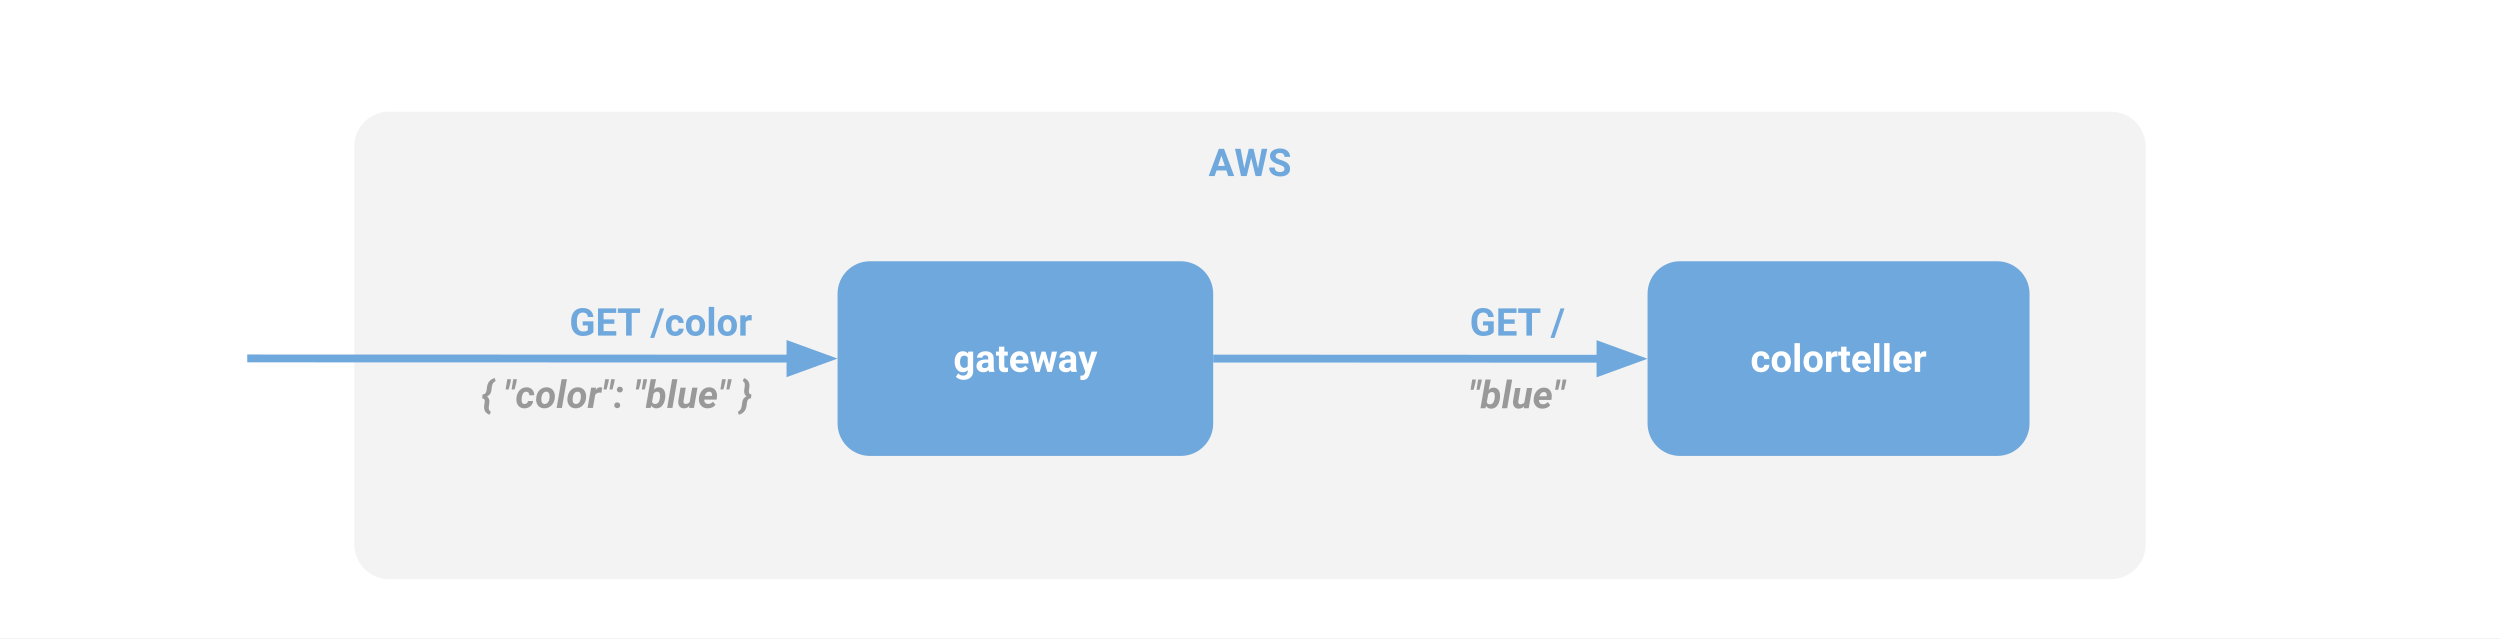
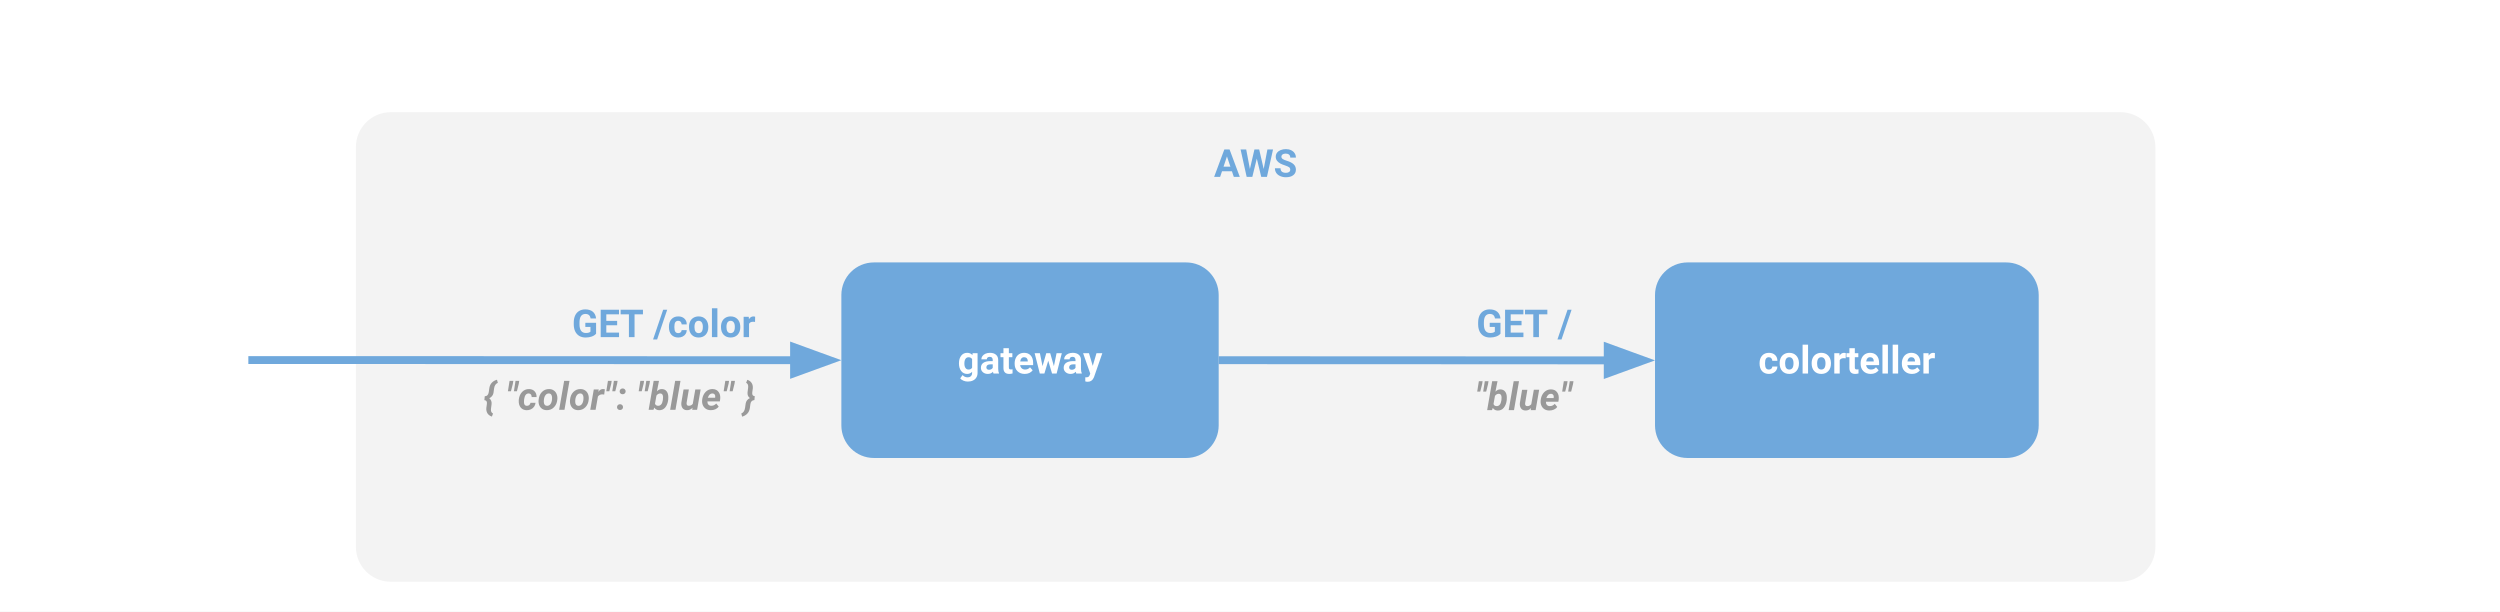
- <svg xmlns="http://www.w3.org/2000/svg" version="1.1" viewBox="0.0 0.0 955.667 243.958" fill="none" stroke="none" stroke-linecap="square" stroke-miterlimit="10">
+ <svg xmlns="http://www.w3.org/2000/svg" version="1.1" viewBox="0.0 0.0 951.367 232.774" fill="none" stroke="none" stroke-linecap="square" stroke-miterlimit="10">
  <clipPath id="p.0">
-     <path d="m0 0l955.667 0l0 243.958l-955.667 0l0 -243.958z" clip-rule="nonzero" />
+     <path d="m0 0l951.367 0l0 232.774l-951.367 0l0 -232.774z" clip-rule="nonzero" />
  </clipPath>
  <g clip-path="url(#p.0)">
-     <path fill="#ffffff" d="m0 0l955.667 0l0 243.958l-955.667 0z" fill-rule="evenodd" />
+     <path fill="#ffffff" d="m0 0l951.367 0l0 232.774l-951.367 0z" fill-rule="evenodd" />
    <path fill="#f3f3f3" d="m134.936 55.971l0 0c0 -7.609 6.168 -13.776 13.776 -13.776l658.242 0c3.654 0 7.158 1.451 9.741 4.035c2.584 2.584 4.035 6.088 4.035 9.741l0 152.132c0 7.609 -6.168 13.776 -13.776 13.776l-658.242 0c-7.609 0 -13.776 -6.168 -13.776 -13.776z" fill-rule="evenodd" />
    <path stroke="#ffffff" stroke-width="1.0" stroke-linejoin="round" stroke-linecap="butt" d="m134.936 55.971l0 0c0 -7.609 6.168 -13.776 13.776 -13.776l658.242 0c3.654 0 7.158 1.451 9.741 4.035c2.584 2.584 4.035 6.088 4.035 9.741l0 152.132c0 7.609 -6.168 13.776 -13.776 13.776l-658.242 0c-7.609 0 -13.776 -6.168 -13.776 -13.776z" fill-rule="evenodd" />
    <path fill="#6fa8dc" d="m468.802 65.169l-3.766 0l-0.719 2.141l-2.281 0l3.875 -10.422l2.0 0l3.891 10.422l-2.281 0l-0.719 -2.141zm-3.188 -1.75l2.609 0l-1.312 -3.891l-1.297 3.891zm15.283 0.891l1.406 -7.422l2.141 0l-2.312 10.422l-2.172 0l-1.688 -6.969l-1.703 6.969l-2.156 0l-2.312 -10.422l2.141 0l1.406 7.406l1.719 -7.406l1.812 0l1.719 7.422zm10.098 0.266q0 -0.609 -0.438 -0.938q-0.422 -0.328 -1.547 -0.688q-1.109 -0.359 -1.75 -0.703q-1.781 -0.969 -1.781 -2.594q0 -0.844 0.469 -1.5q0.484 -0.656 1.375 -1.031q0.891 -0.375 2.0 -0.375q1.125 0 1.984 0.406q0.875 0.406 1.359 1.141q0.484 0.734 0.484 1.672l-2.141 0q0 -0.719 -0.453 -1.109q-0.453 -0.406 -1.266 -0.406q-0.797 0 -1.234 0.344q-0.422 0.328 -0.422 0.875q0 0.5 0.5 0.844q0.516 0.344 1.516 0.656q1.828 0.547 2.656 1.359q0.844 0.812 0.844 2.031q0 1.359 -1.031 2.125q-1.016 0.766 -2.75 0.766q-1.203 0 -2.188 -0.438q-0.984 -0.438 -1.5 -1.203q-0.516 -0.766 -0.516 -1.781l2.141 0q0 1.734 2.062 1.734q0.766 0 1.188 -0.312q0.438 -0.312 0.438 -0.875z" fill-rule="nonzero" />
    <path fill="#6fa8dc" d="m320.176 112.268l0 0c0 -6.851 5.554 -12.404 12.404 -12.404l118.782 0c3.29 0 6.445 1.307 8.771 3.633c2.326 2.326 3.633 5.481 3.633 8.771l0 49.616c0 6.851 -5.554 12.404 -12.404 12.404l-118.782 0c-6.851 0 -12.404 -5.554 -12.404 -12.404z" fill-rule="evenodd" />
    <path fill="#ffffff" d="m364.93 138.234q0 -1.781 0.844 -2.875q0.844 -1.094 2.281 -1.094q1.281 0 1.984 0.875l0.094 -0.734l1.875 0l0 7.5q0 1.016 -0.469 1.766q-0.469 0.75 -1.312 1.141q-0.828 0.391 -1.953 0.391q-0.844 0 -1.656 -0.344q-0.812 -0.328 -1.219 -0.875l0.906 -1.25q0.781 0.859 1.875 0.859q0.828 0 1.281 -0.438q0.469 -0.438 0.469 -1.25l0 -0.422q-0.719 0.812 -1.891 0.812q-1.391 0 -2.25 -1.094q-0.859 -1.094 -0.859 -2.891l0 -0.078zm2.062 0.141q0 1.047 0.422 1.656q0.422 0.594 1.156 0.594q0.953 0 1.359 -0.703l0 -3.266q-0.422 -0.703 -1.344 -0.703q-0.75 0 -1.172 0.609q-0.422 0.609 -0.422 1.812zm11.085 3.781q-0.141 -0.281 -0.203 -0.688q-0.75 0.828 -1.953 0.828q-1.141 0 -1.891 -0.656q-0.75 -0.656 -0.75 -1.656q0 -1.234 0.906 -1.891q0.922 -0.656 2.641 -0.672l0.953 0l0 -0.438q0 -0.531 -0.281 -0.859q-0.266 -0.328 -0.859 -0.328q-0.516 0 -0.812 0.25q-0.297 0.25 -0.297 0.688l-2.078 0q0 -0.672 0.406 -1.234q0.422 -0.578 1.172 -0.906q0.766 -0.328 1.719 -0.328q1.422 0 2.266 0.719q0.844 0.719 0.844 2.031l0 3.344q0.016 1.109 0.312 1.672l0 0.125l-2.094 0zm-1.703 -1.438q0.453 0 0.828 -0.203q0.391 -0.203 0.578 -0.547l0 -1.328l-0.766 0q-1.562 0 -1.656 1.062l0 0.125q0 0.391 0.266 0.641q0.266 0.25 0.75 0.25zm7.545 -8.203l0 1.891l1.328 0l0 1.531l-1.328 0l0 3.859q0 0.422 0.156 0.609q0.172 0.188 0.641 0.188q0.344 0 0.609 -0.047l0 1.562q-0.609 0.188 -1.25 0.188q-2.172 0 -2.219 -2.188l0 -4.172l-1.125 0l0 -1.531l1.125 0l0 -1.891l2.062 0zm6.046 9.781q-1.703 0 -2.781 -1.047q-1.062 -1.047 -1.062 -2.781l0 -0.203q0 -1.156 0.453 -2.078q0.453 -0.922 1.266 -1.422q0.828 -0.5 1.891 -0.5q1.594 0 2.5 1.016q0.922 1.0 0.922 2.828l0 0.844l-4.938 0q0.109 0.766 0.609 1.219q0.5 0.453 1.281 0.453q1.188 0 1.859 -0.859l1.016 1.141q-0.469 0.656 -1.266 1.031q-0.781 0.359 -1.75 0.359zm-0.234 -6.359q-0.625 0 -1.016 0.422q-0.375 0.422 -0.469 1.188l2.875 0l0 -0.156q-0.016 -0.688 -0.375 -1.062q-0.359 -0.391 -1.016 -0.391zm11.328 3.406l1.016 -4.938l2.0 0l-1.984 7.75l-1.734 0l-1.453 -4.875l-1.469 4.875l-1.734 0l-1.969 -7.75l2.0 0l1.0 4.938l1.422 -4.938l1.5 0l1.406 4.938zm8.52 2.812q-0.141 -0.281 -0.203 -0.688q-0.75 0.828 -1.953 0.828q-1.141 0 -1.891 -0.656q-0.75 -0.656 -0.75 -1.656q0 -1.234 0.906 -1.891q0.922 -0.656 2.641 -0.672l0.953 0l0 -0.438q0 -0.531 -0.281 -0.859q-0.266 -0.328 -0.859 -0.328q-0.516 0 -0.812 0.25q-0.297 0.25 -0.297 0.688l-2.078 0q0 -0.672 0.406 -1.234q0.422 -0.578 1.172 -0.906q0.766 -0.328 1.719 -0.328q1.422 0 2.266 0.719q0.844 0.719 0.844 2.031l0 3.344q0.016 1.109 0.312 1.672l0 0.125l-2.094 0zm-1.703 -1.438q0.453 0 0.828 -0.203q0.391 -0.203 0.578 -0.547l0 -1.328l-0.766 0q-1.562 0 -1.656 1.062l0 0.125q0 0.391 0.266 0.641q0.266 0.25 0.75 0.25zm7.967 -1.484l1.422 -4.828l2.219 0l-3.109 8.953l-0.172 0.406q-0.688 1.516 -2.281 1.516q-0.453 0 -0.922 -0.141l0 -1.562l0.312 0.016q0.594 0 0.875 -0.188q0.297 -0.172 0.453 -0.594l0.25 -0.641l-2.719 -7.766l2.234 0l1.438 4.828z" fill-rule="nonzero" />
    <path fill="#6fa8dc" d="m629.808 112.268l0 0c0 -6.851 5.554 -12.404 12.404 -12.404l121.207 0c3.29 0 6.445 1.307 8.771 3.633c2.326 2.326 3.633 5.481 3.633 8.771l0 49.616c0 6.851 -5.554 12.404 -12.404 12.404l-121.207 0c-6.851 0 -12.404 -5.554 -12.404 -12.404z" fill-rule="evenodd" />
    <path fill="#ffffff" d="m673.15 140.625q0.578 0 0.922 -0.312q0.359 -0.312 0.375 -0.828l1.938 0q0 0.781 -0.422 1.438q-0.422 0.656 -1.156 1.016q-0.734 0.359 -1.625 0.359q-1.656 0 -2.625 -1.047q-0.953 -1.062 -0.953 -2.922l0 -0.141q0 -1.781 0.953 -2.844q0.953 -1.078 2.609 -1.078q1.453 0 2.328 0.828q0.891 0.828 0.891 2.203l-1.938 0q-0.016 -0.594 -0.375 -0.969q-0.344 -0.391 -0.938 -0.391q-0.719 0 -1.094 0.531q-0.359 0.531 -0.359 1.703l0 0.219q0 1.203 0.359 1.719q0.359 0.516 1.109 0.516zm4.096 -2.406q0 -1.156 0.438 -2.062q0.453 -0.906 1.281 -1.391q0.844 -0.5 1.938 -0.5q1.578 0 2.562 0.969q0.984 0.953 1.109 2.594l0.016 0.531q0 1.781 -1.0 2.859q-1.0 1.078 -2.672 1.078q-1.672 0 -2.672 -1.062q-1.0 -1.078 -1.0 -2.922l0 -0.094zm2.078 0.141q0 1.109 0.406 1.688q0.422 0.578 1.188 0.578q0.75 0 1.172 -0.562q0.422 -0.578 0.422 -1.844q0 -1.094 -0.422 -1.688q-0.422 -0.594 -1.188 -0.594q-0.75 0 -1.172 0.594q-0.406 0.594 -0.406 1.828zm8.725 3.797l-2.078 0l0 -11.0l2.078 0l0 11.0zm1.37 -3.938q0 -1.156 0.438 -2.062q0.453 -0.906 1.281 -1.391q0.844 -0.5 1.938 -0.5q1.578 0 2.562 0.969q0.984 0.953 1.109 2.594l0.016 0.531q0 1.781 -1.0 2.859q-1.0 1.078 -2.672 1.078q-1.672 0 -2.672 -1.062q-1.0 -1.078 -1.0 -2.922l0 -0.094zm2.078 0.141q0 1.109 0.406 1.688q0.422 0.578 1.188 0.578q0.75 0 1.172 -0.562q0.422 -0.578 0.422 -1.844q0 -1.094 -0.422 -1.688q-0.422 -0.594 -1.188 -0.594q-0.75 0 -1.172 0.594q-0.406 0.594 -0.406 1.828zm10.881 -2.0q-0.422 -0.062 -0.734 -0.062q-1.172 0 -1.547 0.797l0 5.062l-2.062 0l0 -7.75l1.953 0l0.062 0.938q0.609 -1.078 1.719 -1.078q0.344 0 0.641 0.094l-0.031 2.0zm3.471 -3.844l0 1.891l1.328 0l0 1.531l-1.328 0l0 3.859q0 0.422 0.156 0.609q0.172 0.188 0.641 0.188q0.344 0 0.609 -0.047l0 1.562q-0.609 0.188 -1.25 0.188q-2.172 0 -2.219 -2.188l0 -4.172l-1.125 0l0 -1.531l1.125 0l0 -1.891l2.062 0zm6.046 9.781q-1.703 0 -2.781 -1.047q-1.062 -1.047 -1.062 -2.781l0 -0.203q0 -1.156 0.453 -2.078q0.453 -0.922 1.266 -1.422q0.828 -0.5 1.891 -0.5q1.594 0 2.5 1.016q0.922 1.0 0.922 2.828l0 0.844l-4.938 0q0.109 0.766 0.609 1.219q0.5 0.453 1.281 0.453q1.188 0 1.859 -0.859l1.016 1.141q-0.469 0.656 -1.266 1.031q-0.781 0.359 -1.75 0.359zm-0.234 -6.359q-0.625 0 -1.016 0.422q-0.375 0.422 -0.469 1.188l2.875 0l0 -0.156q-0.016 -0.688 -0.375 -1.062q-0.359 -0.391 -1.016 -0.391zm6.781 6.219l-2.078 0l0 -11.0l2.078 0l0 11.0zm3.886 0l-2.078 0l0 -11.0l2.078 0l0 11.0zm5.261 0.141q-1.703 0 -2.781 -1.047q-1.062 -1.047 -1.062 -2.781l0 -0.203q0 -1.156 0.453 -2.078q0.453 -0.922 1.266 -1.422q0.828 -0.5 1.891 -0.5q1.594 0 2.5 1.016q0.922 1.0 0.922 2.828l0 0.844l-4.938 0q0.109 0.766 0.609 1.219q0.5 0.453 1.281 0.453q1.188 0 1.859 -0.859l1.016 1.141q-0.469 0.656 -1.266 1.031q-0.781 0.359 -1.75 0.359zm-0.234 -6.359q-0.625 0 -1.016 0.422q-0.375 0.422 -0.469 1.188l2.875 0l0 -0.156q-0.016 -0.688 -0.375 -1.062q-0.359 -0.391 -1.016 -0.391zm8.938 0.422q-0.422 -0.062 -0.734 -0.062q-1.172 0 -1.547 0.797l0 5.062l-2.062 0l0 -7.75l1.953 0l0.062 0.938q0.609 -1.078 1.719 -1.078q0.344 0 0.641 0.094l-0.031 2.0z" fill-rule="nonzero" />
    <path fill="#000000" fill-opacity="0.0" d="m463.766 137.076c41.51 0 62.264 0.016 83.02 0.031c20.756 0.016 41.513 0.032 83.027 0.032" fill-rule="evenodd" />
    <path stroke="#6fa8dc" stroke-width="3.0" stroke-linejoin="round" stroke-linecap="butt" d="m463.766 137.076c41.51 0 62.264 0.016 83.02 0.031c10.378 0.008 20.756 0.016 33.729 0.022c6.487 0.003 13.622 0.005 21.73 0.007l9.568 9.460449E-4" fill-rule="evenodd" />
    <path fill="#6fa8dc" stroke="#6fa8dc" stroke-width="3.0" stroke-linecap="butt" d="m611.813 142.093l13.615 -4.954l-13.614 -4.957z" fill-rule="evenodd" />
    <path fill="#000000" fill-opacity="0.0" d="m94.507 137.013c56.417 0 84.626 0.016 112.835 0.031c28.209 0.016 56.417 0.031 112.835 0.031" fill-rule="evenodd" />
    <path stroke="#6fa8dc" stroke-width="3.0" stroke-linejoin="round" stroke-linecap="butt" d="m94.507 137.013c56.417 0 84.626 0.016 112.835 0.031c14.104 0.008 28.209 0.016 45.839 0.022c8.815 0.003 18.512 0.005 29.531 0.007l19.465 0.001" fill-rule="evenodd" />
    <path fill="#6fa8dc" stroke="#6fa8dc" stroke-width="3.0" stroke-linecap="butt" d="m302.175 142.03l13.615 -4.954l-13.614 -4.956z" fill-rule="evenodd" />
    <path fill="#000000" fill-opacity="0.0" d="m197.354 112.433l99.181 0l0 21.575l-99.181 0z" fill-rule="evenodd" />
    <path fill="#6fa8dc" d="m226.84 126.988q-0.578 0.688 -1.641 1.078q-1.062 0.375 -2.344 0.375q-1.359 0 -2.375 -0.578q-1.016 -0.594 -1.578 -1.719q-0.547 -1.125 -0.562 -2.641l0 -0.719q0 -1.562 0.516 -2.703q0.531 -1.141 1.516 -1.734q1.0 -0.609 2.328 -0.609q1.859 0 2.906 0.891q1.047 0.875 1.234 2.562l-2.094 0q-0.141 -0.891 -0.625 -1.297q-0.484 -0.422 -1.344 -0.422q-1.109 0 -1.688 0.828q-0.562 0.812 -0.562 2.438l0 0.672q0 1.641 0.609 2.484q0.625 0.828 1.828 0.828q1.219 0 1.734 -0.516l0 -1.797l-1.953 0l0 -1.578l4.094 0l0 4.156zm8.014 -3.203l-4.125 0l0 2.797l4.844 0l0 1.719l-6.984 0l0 -10.422l6.969 0l0 1.734l-4.828 0l0 2.484l4.125 0l0 1.688zm9.822 -4.172l-3.203 0l0 8.688l-2.141 0l0 -8.688l-3.156 0l0 -1.734l8.5 0l0 1.734zm5.389 9.578l-1.547 0l3.844 -11.313l1.531 0l-3.828 11.313zm8.037 -2.422q0.578 0 0.922 -0.312q0.359 -0.312 0.375 -0.828l1.938 0q0 0.781 -0.422 1.438q-0.422 0.656 -1.156 1.016q-0.734 0.359 -1.625 0.359q-1.656 0 -2.625 -1.047q-0.953 -1.062 -0.953 -2.922l0 -0.141q0 -1.781 0.953 -2.844q0.953 -1.078 2.609 -1.078q1.453 0 2.328 0.828q0.891 0.828 0.891 2.203l-1.938 0q-0.016 -0.594 -0.375 -0.969q-0.344 -0.391 -0.938 -0.391q-0.719 0 -1.094 0.531q-0.359 0.531 -0.359 1.703l0 0.219q0 1.203 0.359 1.719q0.359 0.516 1.109 0.516zm4.096 -2.406q0 -1.156 0.438 -2.062q0.453 -0.906 1.281 -1.391q0.844 -0.5 1.938 -0.5q1.578 0 2.562 0.969q0.984 0.953 1.109 2.594l0.016 0.531q0 1.781 -1.0 2.859q-1.0 1.078 -2.672 1.078q-1.672 0 -2.672 -1.063q-1.0 -1.078 -1.0 -2.922l0 -0.094zm2.078 0.141q0 1.109 0.406 1.688q0.422 0.578 1.188 0.578q0.75 0 1.172 -0.562q0.422 -0.578 0.422 -1.844q0 -1.094 -0.422 -1.688q-0.422 -0.594 -1.188 -0.594q-0.75 0 -1.172 0.594q-0.406 0.594 -0.406 1.828zm8.725 3.797l-2.078 0l0 -11l2.078 0l0 11zm1.37 -3.938q0 -1.156 0.438 -2.062q0.453 -0.906 1.281 -1.391q0.844 -0.5 1.938 -0.5q1.578 0 2.562 0.969q0.984 0.953 1.109 2.594l0.016 0.531q0 1.781 -1.0 2.859q-1.0 1.078 -2.672 1.078q-1.672 0 -2.672 -1.063q-1.0 -1.078 -1.0 -2.922l0 -0.094zm2.078 0.141q0 1.109 0.406 1.688q0.422 0.578 1.188 0.578q0.75 0 1.172 -0.562q0.422 -0.578 0.422 -1.844q0 -1.094 -0.422 -1.688q-0.422 -0.594 -1.188 -0.594q-0.75 0 -1.172 0.594q-0.406 0.594 -0.406 1.828zm10.881 -2.0q-0.422 -0.062 -0.734 -0.062q-1.172 0 -1.547 0.797l0 5.063l-2.062 0l0 -7.75l1.953 0l0.062 0.938q0.609 -1.078 1.719 -1.078q0.344 0 0.641 0.094l-0.031 2.0z" fill-rule="nonzero" />
    <path fill="#000000" fill-opacity="0.0" d="m508.068 112.433l99.181 0l0 21.575l-99.181 0z" fill-rule="evenodd" />
    <path fill="#6fa8dc" d="m571.002 126.988q-0.578 0.688 -1.641 1.078q-1.062 0.375 -2.344 0.375q-1.359 0 -2.375 -0.578q-1.016 -0.594 -1.578 -1.719q-0.547 -1.125 -0.562 -2.641l0 -0.719q0 -1.562 0.516 -2.703q0.531 -1.141 1.516 -1.734q1.0 -0.609 2.328 -0.609q1.859 0 2.906 0.891q1.047 0.875 1.234 2.562l-2.094 0q-0.141 -0.891 -0.625 -1.297q-0.484 -0.422 -1.344 -0.422q-1.109 0 -1.688 0.828q-0.562 0.812 -0.562 2.438l0 0.672q0 1.641 0.609 2.484q0.625 0.828 1.828 0.828q1.219 0 1.734 -0.516l0 -1.797l-1.953 0l0 -1.578l4.094 0l0 4.156zm8.014 -3.203l-4.125 0l0 2.797l4.844 0l0 1.719l-6.984 0l0 -10.422l6.969 0l0 1.734l-4.828 0l0 2.484l4.125 0l0 1.688zm9.822 -4.172l-3.203 0l0 8.688l-2.141 0l0 -8.688l-3.156 0l0 -1.734l8.5 0l0 1.734zm5.389 9.578l-1.547 0l3.844 -11.313l1.531 0l-3.828 11.313z" fill-rule="nonzero" />
    <path fill="#000000" fill-opacity="0.0" d="m508.068 140.207l99.181 0l0 21.575l-99.181 0z" fill-rule="evenodd" />
    <path fill="#999999" d="m564.021 146.184l-0.719 2.828l-1.156 0l0.625 -3.938l1.422 0l-0.172 1.109zm2.25 0l-0.703 2.828l-1.141 0l0.609 -3.938l1.406 0l-0.172 1.109zm7.115 6.047q-0.219 1.828 -1.125 2.938q-0.891 1.094 -2.328 1.062q-1.219 -0.031 -1.859 -1.0l-0.297 0.844l-1.844 0l1.906 -11.0l2.031 0l-0.781 3.969q0.812 -0.891 1.891 -0.859q1.125 0.016 1.766 0.812q0.641 0.781 0.672 2.188q0.016 0.438 -0.031 1.047zm-2.016 -0.156q0.078 -0.609 0.047 -0.938q-0.078 -1.25 -1.031 -1.281q-0.891 -0.016 -1.484 0.812l-0.547 3.078q0.266 0.781 1.156 0.797q1.484 0.047 1.828 -2.156l0.031 -0.312zm4.776 4.0l-2.031 0l1.906 -11.0l2.031 0l-1.906 11.0zm6.499 -0.797q-0.859 0.969 -2.125 0.938q-1.125 -0.016 -1.703 -0.797q-0.562 -0.797 -0.438 -2.078l0.844 -5.016l2.016 0l-0.844 5.031q-0.031 0.25 -0.016 0.453q0.078 0.719 0.797 0.734q0.938 0.031 1.547 -0.719l0.969 -5.5l2.031 0l-1.344 7.75l-1.875 0l0.141 -0.797zm6.92 0.938q-1.016 0 -1.812 -0.484q-0.781 -0.5 -1.172 -1.359q-0.375 -0.859 -0.297 -1.875l0.031 -0.297q0.109 -1.125 0.656 -2.062q0.547 -0.953 1.406 -1.469q0.875 -0.516 1.922 -0.484q1.5 0.031 2.266 1.109q0.781 1.062 0.594 2.703l-0.125 0.875l-4.734 0q-0.031 0.75 0.359 1.203q0.391 0.453 1.078 0.469q1.094 0.031 1.922 -0.859l0.938 1.156q-0.438 0.656 -1.266 1.031q-0.828 0.359 -1.766 0.344zm0.641 -6.359q-0.562 -0.016 -1.0 0.359q-0.422 0.359 -0.766 1.266l2.781 0l0.031 -0.188q0.047 -0.297 0.016 -0.547q-0.078 -0.422 -0.359 -0.656q-0.281 -0.234 -0.703 -0.234zm6.148 -3.672l-0.719 2.828l-1.156 0l0.625 -3.938l1.422 0l-0.172 1.109zm2.25 0l-0.703 2.828l-1.141 0l0.609 -3.938l1.406 0l-0.172 1.109z" fill-rule="nonzero" />
    <path fill="#000000" fill-opacity="0.0" d="m144.693 140.081l151.843 0l0 21.575l-151.843 0z" fill-rule="evenodd" />
    <path fill="#999999" d="m187.188 158.527q-1.141 -0.375 -1.688 -1.234q-0.547 -0.875 -0.422 -2.109l0.203 -1.453q0.031 -0.312 0.016 -0.562q-0.078 -0.812 -0.969 -0.891l0.141 -1.484q1.312 -0.047 1.531 -1.578l0.234 -1.656q0.422 -2.328 2.891 -3.062l0.328 1.188q-1.203 0.469 -1.438 2.172l-0.219 1.641q-0.25 1.375 -1.609 2.062q0.5 0.375 0.719 0.938q0.234 0.547 0.172 1.234l-0.219 1.703l-0.031 0.406q-0.047 1.156 0.797 1.531l-0.438 1.156zm7.974 -12.469l-0.719 2.828l-1.156 0l0.625 -3.938l1.422 0l-0.172 1.109zm2.25 0l-0.703 2.828l-1.141 0l0.609 -3.938l1.406 0l-0.172 1.109zm3.052 8.375q0.562 0.016 0.938 -0.297q0.375 -0.328 0.484 -0.859l1.906 0q-0.062 0.812 -0.531 1.469q-0.453 0.641 -1.219 1.016q-0.766 0.359 -1.625 0.344q-1.406 -0.031 -2.234 -0.984q-0.812 -0.953 -0.781 -2.531l0.016 -0.391l0 -0.078q0.203 -1.891 1.281 -2.984q1.078 -1.109 2.672 -1.078q1.312 0.031 2.078 0.859q0.766 0.828 0.75 2.172l-1.875 0q0 -0.609 -0.281 -0.969q-0.266 -0.359 -0.812 -0.391q-1.438 -0.047 -1.75 2.109q-0.109 0.781 -0.078 1.312q0.062 1.266 1.062 1.281zm8.532 -6.375q1.016 0.016 1.75 0.531q0.75 0.516 1.094 1.422q0.359 0.891 0.25 1.984q-0.156 1.844 -1.281 2.984q-1.125 1.141 -2.766 1.109q-1.016 -0.016 -1.75 -0.516q-0.734 -0.5 -1.094 -1.391q-0.344 -0.906 -0.234 -1.984q0.172 -1.922 1.281 -3.047q1.125 -1.125 2.75 -1.094zm-2.047 4.875q0.016 0.688 0.328 1.094q0.312 0.391 0.859 0.406q0.938 0.031 1.469 -0.844q0.531 -0.891 0.484 -2.328q-0.016 -0.688 -0.328 -1.094q-0.297 -0.422 -0.875 -0.438q-0.891 -0.031 -1.438 0.844q-0.531 0.875 -0.5 2.359zm7.858 3.016l-2.031 0l1.906 -11.0l2.031 0l-1.906 11.0zm6.14 -7.891q1.016 0.016 1.75 0.531q0.75 0.516 1.094 1.422q0.359 0.891 0.25 1.984q-0.156 1.844 -1.281 2.984q-1.125 1.141 -2.766 1.109q-1.016 -0.016 -1.75 -0.516q-0.734 -0.5 -1.094 -1.391q-0.344 -0.906 -0.234 -1.984q0.172 -1.922 1.281 -3.047q1.125 -1.125 2.75 -1.094zm-2.047 4.875q0.016 0.688 0.328 1.094q0.312 0.391 0.859 0.406q0.938 0.031 1.469 -0.844q0.531 -0.891 0.484 -2.328q-0.016 -0.688 -0.328 -1.094q-0.297 -0.422 -0.875 -0.438q-0.891 -0.031 -1.438 0.844q-0.531 0.875 -0.5 2.359zm11.03 -2.781q-0.422 -0.078 -0.688 -0.078q-1.078 -0.031 -1.703 0.812l-0.891 5.062l-2.031 0l1.344 -7.75l1.906 0l-0.188 0.938q0.734 -1.094 1.797 -1.094q0.312 0 0.703 0.109l-0.25 2.0zm2.666 -4.094l-0.719 2.828l-1.156 0l0.625 -3.938l1.422 0l-0.172 1.109zm2.25 0l-0.703 2.828l-1.141 0l0.609 -3.938l1.406 0l-0.172 1.109zm1.083 7.766q0.469 -0.016 0.812 0.297q0.344 0.297 0.344 0.781q0.016 0.469 -0.312 0.797q-0.328 0.328 -0.812 0.328q-0.484 0.016 -0.812 -0.281q-0.328 -0.297 -0.344 -0.766q-0.016 -0.484 0.297 -0.812q0.328 -0.344 0.828 -0.344zm1.0 -6.0q0.469 -0.016 0.812 0.297q0.344 0.297 0.344 0.781q0.016 0.469 -0.312 0.797q-0.328 0.328 -0.812 0.328q-0.484 0.016 -0.812 -0.281q-0.328 -0.297 -0.344 -0.766q-0.016 -0.484 0.297 -0.812q0.328 -0.344 0.828 -0.344zm7.997 -1.766l-0.719 2.828l-1.156 0l0.625 -3.938l1.422 0l-0.172 1.109zm2.25 0l-0.703 2.828l-1.141 0l0.609 -3.938l1.406 0l-0.172 1.109zm7.115 6.047q-0.219 1.828 -1.125 2.938q-0.891 1.094 -2.328 1.062q-1.219 -0.031 -1.859 -1.0l-0.297 0.844l-1.844 0l1.906 -11.0l2.031 0l-0.781 3.969q0.812 -0.891 1.891 -0.859q1.125 0.016 1.766 0.812q0.641 0.781 0.672 2.188q0.016 0.438 -0.031 1.047zm-2.016 -0.156q0.078 -0.609 0.047 -0.938q-0.078 -1.25 -1.031 -1.281q-0.891 -0.016 -1.484 0.812l-0.547 3.078q0.266 0.781 1.156 0.797q1.484 0.047 1.828 -2.156l0.031 -0.312zm4.775 4.0l-2.031 0l1.906 -11.0l2.031 0l-1.906 11.0zm6.499 -0.797q-0.859 0.969 -2.125 0.938q-1.125 -0.016 -1.703 -0.797q-0.562 -0.797 -0.438 -2.078l0.844 -5.016l2.016 0l-0.844 5.031q-0.031 0.25 -0.016 0.453q0.078 0.719 0.797 0.734q0.938 0.031 1.547 -0.719l0.969 -5.5l2.031 0l-1.344 7.75l-1.875 0l0.141 -0.797zm6.92 0.938q-1.016 0 -1.812 -0.484q-0.781 -0.5 -1.172 -1.359q-0.375 -0.859 -0.297 -1.875l0.031 -0.297q0.109 -1.125 0.656 -2.062q0.547 -0.953 1.406 -1.469q0.875 -0.516 1.922 -0.484q1.5 0.031 2.266 1.109q0.781 1.062 0.594 2.703l-0.125 0.875l-4.734 0q-0.031 0.75 0.359 1.203q0.391 0.453 1.078 0.469q1.094 0.031 1.922 -0.859l0.938 1.156q-0.438 0.656 -1.266 1.031q-0.828 0.359 -1.766 0.344zm0.641 -6.359q-0.562 -0.016 -1.0 0.359q-0.422 0.359 -0.766 1.266l2.781 0l0.031 -0.188q0.047 -0.297 0.016 -0.547q-0.078 -0.422 -0.359 -0.656q-0.281 -0.234 -0.703 -0.234zm6.148 -3.672l-0.719 2.828l-1.156 0l0.625 -3.938l1.422 0l-0.172 1.109zm2.25 0l-0.703 2.828l-1.141 0l0.609 -3.938l1.406 0l-0.172 1.109zm2.588 11.297q1.203 -0.469 1.438 -2.172l0.234 -1.641q0.234 -1.391 1.609 -2.062q-0.516 -0.344 -0.75 -0.906q-0.219 -0.578 -0.156 -1.266l0.219 -1.703l0.031 -0.406q0.047 -1.141 -0.781 -1.531l0.453 -1.141q1.156 0.391 1.672 1.266q0.531 0.859 0.406 2.062l-0.203 1.453q-0.031 0.312 0 0.562q0.062 0.812 0.953 0.891l-0.125 1.484q-1.344 0.078 -1.547 1.578l-0.188 1.438q-0.375 2.516 -2.938 3.297l-0.328 -1.203z" fill-rule="nonzero" />
  </g>
</svg>
